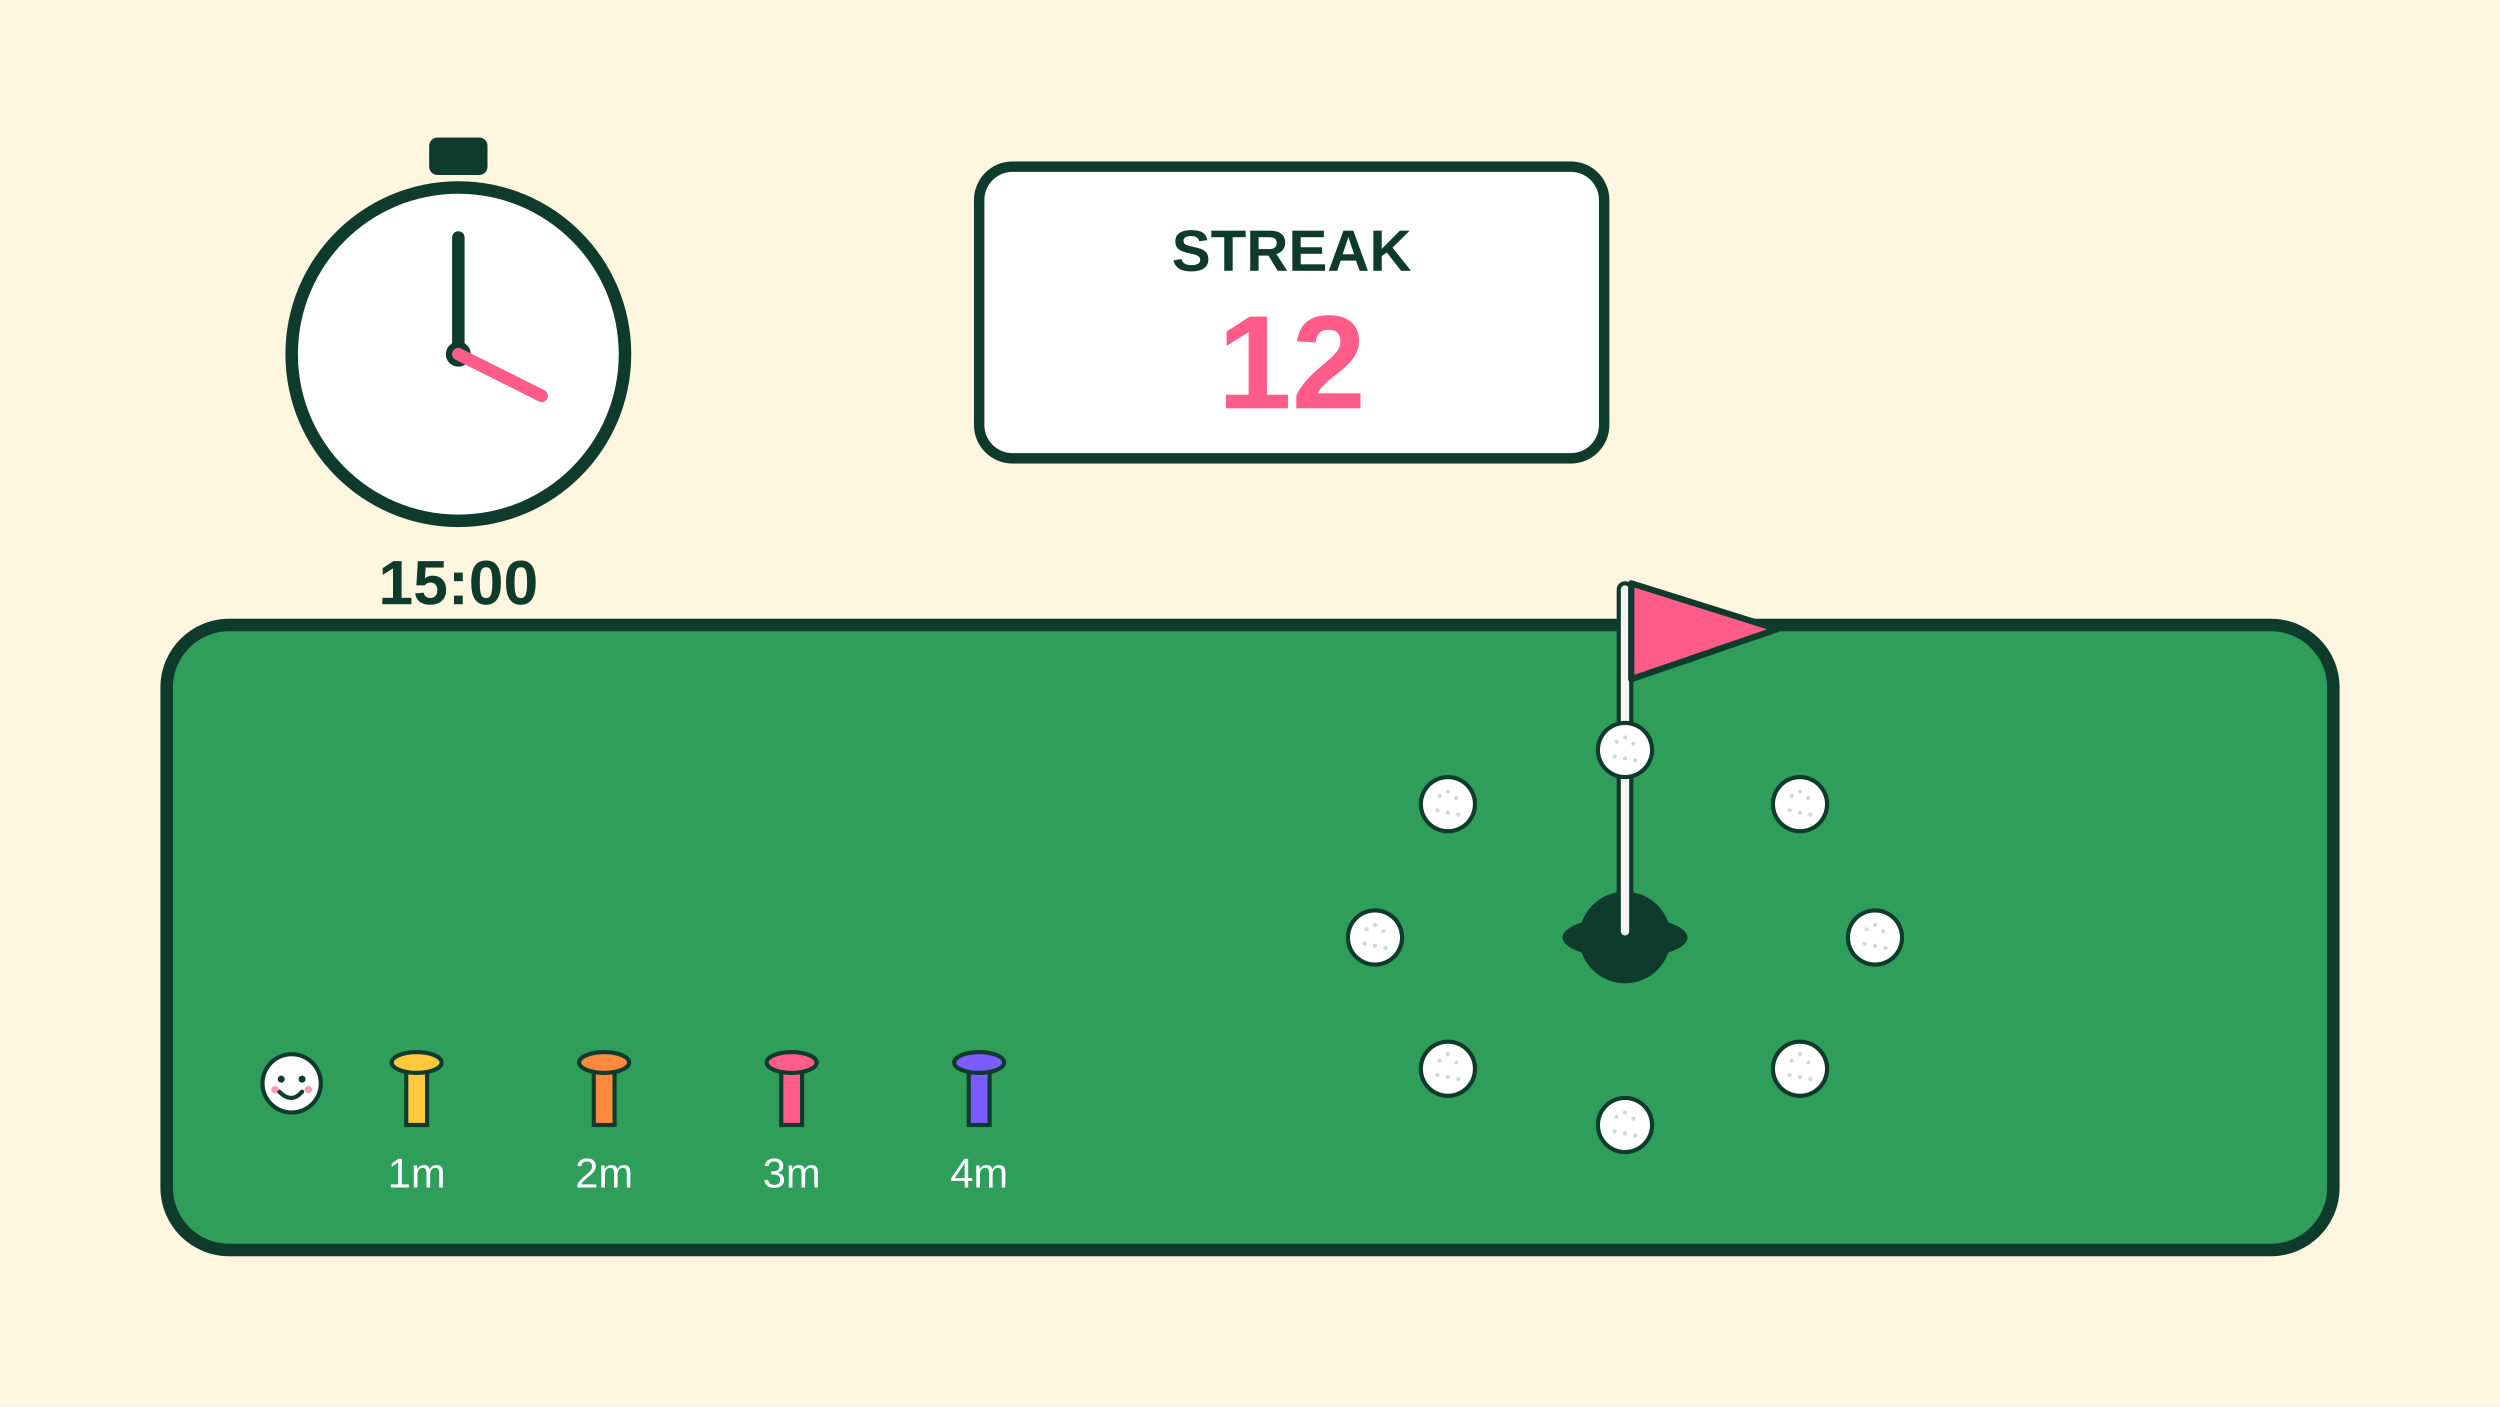
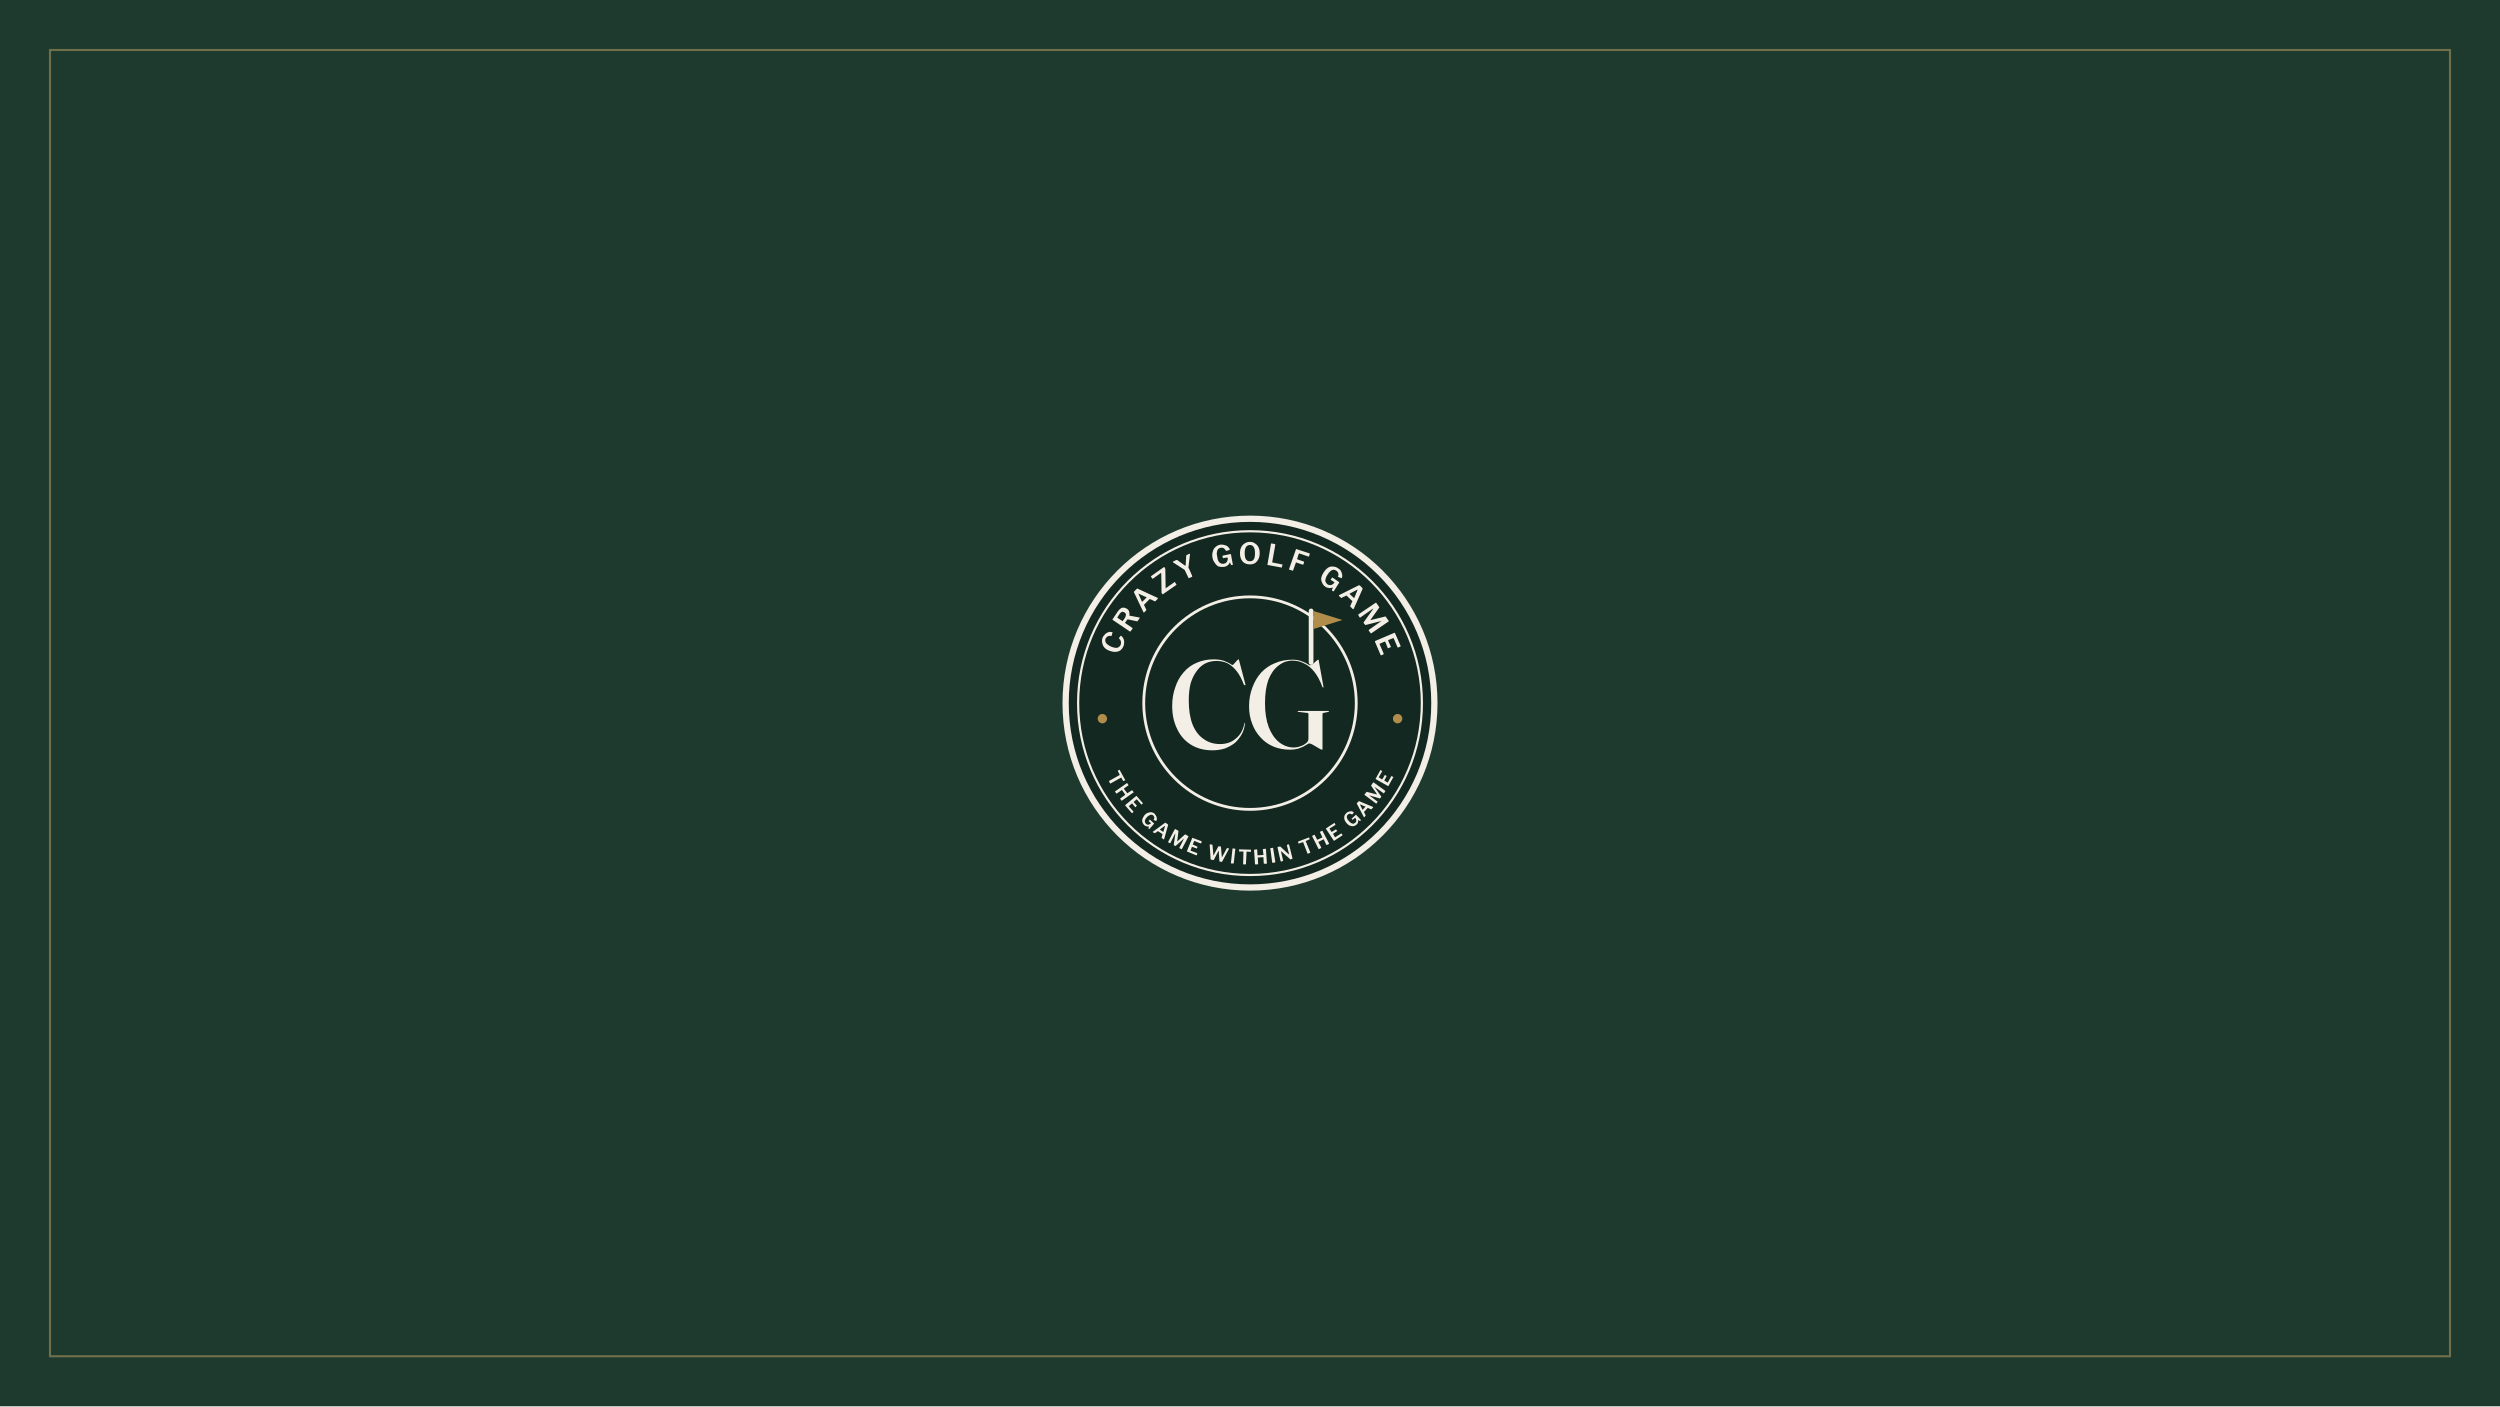
- <svg xmlns="http://www.w3.org/2000/svg" viewBox="0 0 1200 675" role="img" aria-labelledby="practice-t">
-   <rect width="1200" height="675" fill="#fff6e0" />
-   <rect x="80" y="300" width="1040" height="300" rx="30" fill="#2f9e5b" stroke="#0e3b2c" stroke-width="6" />
-   <circle cx="780" cy="450" r="22" fill="#0e3b2c" />
-   <g>
-     <ellipse cx="780" cy="450" rx="30" ry="10" fill="#0e3b2c" />
-     <rect x="777" y="280" width="6" height="170" rx="3" fill="#f5f5f5" stroke="#0e3b2c" stroke-width="2" />
-     <path d="M783 280 l70 22 l-70 24 z" fill="#ff5c8a" stroke="#0e3b2c" stroke-width="3" stroke-linejoin="round" />
-   </g>
-   <circle cx="900" cy="450" r="13" fill="#fff" stroke="#0e3b2c" stroke-width="2" />
-   <circle cx="896" cy="446" r="1.0" fill="#cfd8d3" />
-   <circle cx="904" cy="447" r="1.0" fill="#cfd8d3" />
-   <circle cx="900" cy="454" r="1.0" fill="#cfd8d3" />
-   <circle cx="895" cy="453" r="1.0" fill="#cfd8d3" />
-   <circle cx="905" cy="455" r="1.0" fill="#cfd8d3" />
-   <circle cx="900" cy="444" r="1.0" fill="#cfd8d3" />
-   <circle cx="864" cy="513" r="13" fill="#fff" stroke="#0e3b2c" stroke-width="2" />
-   <circle cx="860" cy="509" r="1.0" fill="#cfd8d3" />
-   <circle cx="868" cy="510" r="1.0" fill="#cfd8d3" />
-   <circle cx="864" cy="517" r="1.0" fill="#cfd8d3" />
-   <circle cx="859" cy="516" r="1.0" fill="#cfd8d3" />
-   <circle cx="869" cy="518" r="1.0" fill="#cfd8d3" />
-   <circle cx="864" cy="506" r="1.0" fill="#cfd8d3" />
-   <circle cx="780" cy="540" r="13" fill="#fff" stroke="#0e3b2c" stroke-width="2" />
-   <circle cx="776" cy="536" r="1.0" fill="#cfd8d3" />
-   <circle cx="784" cy="537" r="1.0" fill="#cfd8d3" />
-   <circle cx="780" cy="544" r="1.0" fill="#cfd8d3" />
-   <circle cx="775" cy="543" r="1.0" fill="#cfd8d3" />
-   <circle cx="785" cy="545" r="1.0" fill="#cfd8d3" />
-   <circle cx="780" cy="534" r="1.0" fill="#cfd8d3" />
-   <circle cx="695" cy="513" r="13" fill="#fff" stroke="#0e3b2c" stroke-width="2" />
-   <circle cx="691" cy="509" r="1.0" fill="#cfd8d3" />
-   <circle cx="699" cy="510" r="1.0" fill="#cfd8d3" />
-   <circle cx="695" cy="517" r="1.0" fill="#cfd8d3" />
-   <circle cx="690" cy="516" r="1.0" fill="#cfd8d3" />
-   <circle cx="700" cy="518" r="1.0" fill="#cfd8d3" />
-   <circle cx="695" cy="506" r="1.0" fill="#cfd8d3" />
-   <circle cx="660" cy="450" r="13" fill="#fff" stroke="#0e3b2c" stroke-width="2" />
-   <circle cx="656" cy="446" r="1.0" fill="#cfd8d3" />
-   <circle cx="664" cy="447" r="1.0" fill="#cfd8d3" />
-   <circle cx="660" cy="454" r="1.0" fill="#cfd8d3" />
-   <circle cx="655" cy="453" r="1.0" fill="#cfd8d3" />
-   <circle cx="665" cy="455" r="1.0" fill="#cfd8d3" />
-   <circle cx="660" cy="444" r="1.0" fill="#cfd8d3" />
-   <circle cx="695" cy="386" r="13" fill="#fff" stroke="#0e3b2c" stroke-width="2" />
-   <circle cx="691" cy="382" r="1.0" fill="#cfd8d3" />
-   <circle cx="699" cy="383" r="1.0" fill="#cfd8d3" />
-   <circle cx="695" cy="390" r="1.0" fill="#cfd8d3" />
-   <circle cx="690" cy="389" r="1.0" fill="#cfd8d3" />
-   <circle cx="700" cy="391" r="1.0" fill="#cfd8d3" />
-   <circle cx="695" cy="380" r="1.0" fill="#cfd8d3" />
-   <circle cx="780" cy="360" r="13" fill="#fff" stroke="#0e3b2c" stroke-width="2" />
-   <circle cx="776" cy="356" r="1.0" fill="#cfd8d3" />
-   <circle cx="784" cy="357" r="1.0" fill="#cfd8d3" />
-   <circle cx="780" cy="364" r="1.0" fill="#cfd8d3" />
-   <circle cx="775" cy="363" r="1.0" fill="#cfd8d3" />
-   <circle cx="785" cy="365" r="1.0" fill="#cfd8d3" />
-   <circle cx="780" cy="354" r="1.0" fill="#cfd8d3" />
-   <circle cx="864" cy="386" r="13" fill="#fff" stroke="#0e3b2c" stroke-width="2" />
-   <circle cx="860" cy="382" r="1.0" fill="#cfd8d3" />
-   <circle cx="868" cy="383" r="1.0" fill="#cfd8d3" />
-   <circle cx="864" cy="390" r="1.0" fill="#cfd8d3" />
-   <circle cx="859" cy="389" r="1.0" fill="#cfd8d3" />
-   <circle cx="869" cy="391" r="1.0" fill="#cfd8d3" />
-   <circle cx="864" cy="380" r="1.0" fill="#cfd8d3" />
-   <g transform="translate(200 540)">
-     <rect x="-5" y="-30" width="10" height="30" fill="#ffc93c" stroke="#0e3b2c" stroke-width="2" />
-     <ellipse cx="0" cy="-30" rx="12" ry="5" fill="#ffc93c" stroke="#0e3b2c" stroke-width="2" />
-     <text x="0" y="30" text-anchor="middle" font-family="Arial" font-size="20" fill="#fff">1m</text>
-   </g>
-   <g transform="translate(290 540)">
-     <rect x="-5" y="-30" width="10" height="30" fill="#ff8a3d" stroke="#0e3b2c" stroke-width="2" />
-     <ellipse cx="0" cy="-30" rx="12" ry="5" fill="#ff8a3d" stroke="#0e3b2c" stroke-width="2" />
-     <text x="0" y="30" text-anchor="middle" font-family="Arial" font-size="20" fill="#fff">2m</text>
-   </g>
-   <g transform="translate(380 540)">
-     <rect x="-5" y="-30" width="10" height="30" fill="#ff5c8a" stroke="#0e3b2c" stroke-width="2" />
-     <ellipse cx="0" cy="-30" rx="12" ry="5" fill="#ff5c8a" stroke="#0e3b2c" stroke-width="2" />
-     <text x="0" y="30" text-anchor="middle" font-family="Arial" font-size="20" fill="#fff">3m</text>
-   </g>
-   <g transform="translate(470 540)">
-     <rect x="-5" y="-30" width="10" height="30" fill="#7b5cff" stroke="#0e3b2c" stroke-width="2" />
-     <ellipse cx="0" cy="-30" rx="12" ry="5" fill="#7b5cff" stroke="#0e3b2c" stroke-width="2" />
-     <text x="0" y="30" text-anchor="middle" font-family="Arial" font-size="20" fill="#fff">4m</text>
-   </g>
-   <circle cx="140" cy="520" r="14" fill="#fff" stroke="#0e3b2c" stroke-width="2" />
-   <circle cx="135" cy="518" r="1.7" fill="#0e3b2c" />
-   <circle cx="145" cy="518" r="1.7" fill="#0e3b2c" />
-   <path d="M134 524 q6 6 11 0" stroke="#0e3b2c" stroke-width="2" fill="none" stroke-linecap="round" />
-   <circle cx="132" cy="523" r="1.8" fill="#ff5c8a" opacity=".6" />
-   <circle cx="148" cy="523" r="1.8" fill="#ff5c8a" opacity=".6" />
-   <g transform="translate(220 170)">
-     <circle r="80" fill="#fff" stroke="#0e3b2c" stroke-width="6" />
-     <circle r="6" fill="#0e3b2c" />
-     <line x1="0" y1="0" x2="0" y2="-56" stroke="#0e3b2c" stroke-width="6" stroke-linecap="round" />
-     <line x1="0" y1="0" x2="40" y2="20" stroke="#ff5c8a" stroke-width="6" stroke-linecap="round" />
-     <rect x="-14" y="-104" width="28" height="18" rx="4" fill="#0e3b2c" />
-   </g>
-   <text x="220" y="290" text-anchor="middle" font-family="Arial Rounded MT Bold,Arial" font-weight="700" font-size="30" fill="#0e3b2c">15:00</text>
-   <g transform="translate(620 150)">
-     <rect x="-150" y="-70" width="300" height="140" rx="16" fill="#fff" stroke="#0e3b2c" stroke-width="5" />
-     <text x="0" y="-20" text-anchor="middle" font-family="Arial" font-weight="700" font-size="28" fill="#0e3b2c">STREAK</text>
-     <text x="0" y="46" text-anchor="middle" font-family="Arial Rounded MT Bold,Arial" font-weight="700" font-size="64" fill="#ff5c8a">12</text>
+ <svg xmlns="http://www.w3.org/2000/svg" viewBox="0 0 1200 675" width="1200" height="675" role="img" aria-label="Crazy Golf Game">
+   <rect width="1200" height="675" fill="#1E3A2F" />
+   <rect x="24" y="24" width="1152" height="627" fill="none" stroke="#C2A465" stroke-width="1" opacity=".5" />
+   <g transform="translate(510 247.5) scale(1.5)">
+     <circle cx="60.0" cy="60.0" r="59.0" fill="#132820" stroke="#F4EFE6" stroke-width="2" />
+     <circle cx="60.0" cy="60.0" r="55.0" fill="none" stroke="#F4EFE6" stroke-width=".7" />
+     <circle cx="60.0" cy="60.0" r="34" fill="none" stroke="#F4EFE6" stroke-width=".9" />
+     <path d="M12.9 38.9Q13.1 38.5 13.5 38.1Q13.8 37.7 14.2 37.5Q14.6 37.3 15 37.2Q15.5 37.2 15.9 37.3Q16 37.3 16 37.3Q16.1 37.4 16 37.4L15.7 38.5Q15.6 38.5 15.6 38.5Q15.6 38.5 15.5 38.5Q15 38.4 14.5 38.6Q14.1 38.8 13.8 39.3Q13.5 40 13.9 40.7Q14.3 41.3 15.5 41.9Q16.7 42.4 17.5 42.3Q18.2 42.1 18.6 41.4Q18.8 40.8 18.7 40.3Q18.6 39.8 18.1 39.3Q18 39.3 18.1 39.1L18.6 38.5Q18.6 38.4 18.7 38.4Q18.7 38.4 18.8 38.5Q19 38.6 19.2 38.9Q19.4 39.1 19.5 39.4Q19.7 39.7 19.7 40.1Q19.8 40.5 19.7 40.9Q19.7 41.4 19.5 41.8Q19.1 42.7 18.4 43.2Q17.7 43.6 16.8 43.6Q15.9 43.6 14.9 43.2Q13.9 42.8 13.3 42.1Q12.8 41.4 12.7 40.6Q12.5 39.8 12.9 38.9Z M24.6 32.6Q24.7 32.6 24.7 32.7Q24.7 32.7 24.7 32.8L24 33.8Q24 33.9 23.8 33.8L20.9 33.2Q20.8 33.2 20.7 33.3L20 34.3Q20 34.3 20 34.3Q20 34.4 20.1 34.4L22.3 35.9Q22.5 36 22.4 36.2L21.8 37Q21.7 37.1 21.7 37.1Q21.6 37.1 21.6 37.1L16.1 33.4Q15.9 33.3 16 33.2L17.6 30.8Q18.3 29.8 19 29.5Q19.8 29.3 20.6 29.8Q21 30 21.2 30.4Q21.4 30.8 21.4 31.2Q21.5 31.5 21.4 31.9Q21.3 32 21.4 32L24.6 32.6ZM20 32.7Q20.3 32.1 20.3 31.7Q20.3 31.3 19.9 31Q19.4 30.7 19 30.8Q18.6 31 18.3 31.4L17.6 32.5Q17.5 32.7 17.6 32.7L19.1 33.7Q19.2 33.8 19.3 33.7L20 32.7Z M26.1 31Q26.1 31 26 31Q26 31 25.9 30.9L22.9 24.6Q22.8 24.5 22.9 24.4Q22.9 24.4 22.9 24.3L23.8 23.4Q23.9 23.3 24.1 23.4L30.4 26.3Q30.5 26.4 30.5 26.4Q30.5 26.5 30.5 26.6L29.7 27.4Q29.6 27.5 29.5 27.4L28 26.7Q28 26.7 27.9 26.7Q27.9 26.7 27.9 26.7L26.1 28.5Q26.1 28.5 26.1 28.6L26.8 30.1Q26.9 30.2 26.8 30.2Q26.8 30.3 26.8 30.3L26.1 31ZM26.9 26.2Q27 26.1 26.8 26.1L24.4 25Q24.3 24.9 24.3 25Q24.3 25 24.3 25L25.4 27.5Q25.5 27.6 25.6 27.5Z M32.2 25.1Q32.1 25.2 32.1 25.2Q32 25.2 32 25.1L31.8 24.9Q31.7 24.8 31.7 24.7Q31.7 24.7 31.7 24.5L31.6 18.5Q31.6 18.3 31.4 18.4L28.9 20.2Q28.9 20.2 28.8 20.2Q28.8 20.2 28.7 20.1L28.3 19.5Q28.2 19.4 28.3 19.4L32.4 16.5Q32.5 16.4 32.6 16.5L32.8 16.8Q32.8 16.8 32.8 16.9Q32.9 16.9 32.9 17.1L33 23.2Q33 23.3 33 23.3Q33.1 23.3 33.1 23.2L35.8 21.3Q35.9 21.2 36 21.3L36.4 22Q36.5 22 36.5 22.1Q36.5 22.1 36.4 22.2L32.2 25.1Z M40.6 12.2Q40.7 12.2 40.7 12.2Q40.8 12.3 40.8 12.3L40.3 16.6Q40.3 16.7 40.3 16.8Q40.4 16.8 40.5 17L41.5 19.3Q41.6 19.5 41.4 19.6L40.5 20Q40.4 20 40.4 20Q40.3 20 40.3 19.9L39.2 17.6Q39.1 17.5 39.1 17.4Q39 17.4 39 17.3L35.3 14.9Q35.3 14.9 35.3 14.8Q35.3 14.8 35.4 14.7L36.4 14.2Q36.5 14.2 36.6 14.2Q36.6 14.2 36.7 14.2L39.2 16Q39.3 16 39.3 16Q39.4 16 39.4 15.9L39.6 12.9Q39.6 12.8 39.6 12.7Q39.7 12.7 39.8 12.6L40.6 12.2Z M51.7 16.4Q50.8 16.5 50 16.3Q49.3 16 48.8 15.2Q48.2 14.5 48 13.5Q47.8 12.4 48.1 11.5Q48.3 10.6 48.9 10.1Q49.5 9.5 50.4 9.3Q51.2 9.2 51.8 9.4Q52.4 9.5 52.9 9.9Q53.3 10.3 53.5 10.7Q53.5 10.8 53.5 10.9Q53.5 10.9 53.4 11L52.4 11.3Q52.4 11.3 52.3 11.3Q52.3 11.3 52.3 11.2Q52.1 10.9 51.9 10.7Q51.7 10.4 51.3 10.3Q51 10.2 50.6 10.3Q50.1 10.4 49.8 10.7Q49.5 11.1 49.4 11.7Q49.3 12.3 49.5 13.1Q49.6 14 49.9 14.6Q50.2 15.1 50.7 15.3Q51.1 15.5 51.6 15.4Q52 15.3 52.2 15.2Q52.4 15 52.6 14.8Q52.7 14.6 52.8 14.3Q52.9 14.1 52.9 13.8L52.8 13.5Q52.8 13.3 52.7 13.4L51.4 13.6Q51.4 13.6 51.3 13.6Q51.3 13.6 51.3 13.5L51.2 12.9Q51.1 12.8 51.3 12.8L53.7 12.3Q53.8 12.3 53.9 12.3Q53.9 12.4 53.9 12.4L54.5 15.6Q54.6 15.7 54.5 15.7Q54.5 15.7 54.4 15.8L54.2 15.8Q54.1 15.8 54 15.8Q54 15.8 53.9 15.7L53.6 15Q53.6 15 53.5 15Q53.5 15 53.5 15.1Q53.4 15.3 53.2 15.6Q52.9 15.9 52.6 16.1Q52.2 16.3 51.7 16.4Z M60 15.6Q59 15.6 58.3 15.2Q57.6 14.8 57.2 14Q56.8 13.2 56.8 12Q56.8 10.9 57.2 10.1Q57.6 9.3 58.3 8.9Q59 8.4 60 8.4Q60.9 8.4 61.6 8.9Q62.3 9.3 62.7 10.1Q63.1 10.9 63.1 12Q63.1 13.1 62.7 13.9Q62.3 14.7 61.6 15.2Q60.9 15.6 60 15.6ZM60 14.6Q60.8 14.6 61.2 14Q61.6 13.4 61.6 12Q61.6 10.7 61.2 10.1Q60.8 9.4 60 9.4Q59.1 9.4 58.7 10.1Q58.3 10.7 58.3 12Q58.3 13.4 58.7 14Q59.1 14.6 60 14.6Z M66.7 9.1Q66.7 8.9 66.9 8.9L68 9.1Q68.1 9.2 68.1 9.3L67.1 14.9Q67.1 15 67.2 15L70.2 15.6Q70.4 15.6 70.4 15.7L70.2 16.5Q70.2 16.5 70.2 16.6Q70.1 16.6 70 16.6L65.7 15.8Q65.6 15.8 65.6 15.8Q65.6 15.7 65.6 15.6L66.7 9.1Z M74.7 10.8Q74.7 10.6 74.8 10.7L79.1 12.1Q79.2 12.2 79.1 12.3L78.9 13Q78.9 13.1 78.7 13.1L75.8 12.1Q75.7 12.1 75.6 12.2L75.1 13.8Q75 14 75.2 14L77.2 14.7Q77.4 14.8 77.3 14.9L77.1 15.6Q77 15.7 76.9 15.7L74.8 15Q74.7 14.9 74.7 15L73.8 17.5Q73.8 17.7 73.6 17.6L72.6 17.3Q72.5 17.2 72.5 17.2Q72.5 17.1 72.5 17.1L74.7 10.8Z M84.2 22.8Q83.4 22.3 83.1 21.5Q82.7 20.8 82.8 19.9Q83 19 83.6 18.1Q84.2 17.2 84.9 16.7Q85.7 16.2 86.5 16.3Q87.4 16.3 88.1 16.8Q88.8 17.2 89.1 17.7Q89.4 18.3 89.5 18.9Q89.6 19.4 89.4 19.9Q89.3 20 89.3 20Q89.2 20.1 89.2 20L88.2 19.6Q88.1 19.6 88.1 19.5Q88.1 19.5 88.2 19.4Q88.3 19.1 88.3 18.8Q88.3 18.4 88.1 18.1Q87.9 17.8 87.6 17.6Q87.1 17.3 86.7 17.3Q86.2 17.4 85.8 17.7Q85.3 18.1 84.8 18.9Q84.3 19.6 84.2 20.2Q84 20.8 84.2 21.2Q84.4 21.7 84.8 22Q85.1 22.2 85.4 22.2Q85.7 22.3 85.9 22.2Q86.2 22.2 86.4 22Q86.6 21.9 86.8 21.7L87 21.4Q87.1 21.3 87 21.3L85.9 20.6Q85.9 20.5 85.8 20.5Q85.8 20.4 85.9 20.4L86.2 19.9Q86.3 19.8 86.4 19.8L88.4 21.2Q88.5 21.2 88.5 21.3Q88.6 21.4 88.5 21.5L86.8 24.2Q86.7 24.2 86.7 24.2Q86.6 24.2 86.6 24.2L86.4 24.1Q86.3 24 86.3 24Q86.2 23.9 86.2 23.8L86.5 23.1Q86.5 23 86.5 23Q86.4 23 86.4 23Q86.1 23.1 85.8 23.2Q85.4 23.2 85 23.1Q84.6 23.1 84.2 22.8Z M88.5 25.7Q88.4 25.6 88.4 25.5Q88.5 25.5 88.6 25.4L94.8 22.3Q94.9 22.3 95 22.3Q95 22.3 95.1 22.3L95.9 23.1Q96.1 23.3 96 23.5L93.2 29.8Q93.1 29.9 93.1 29.9Q93 30 92.9 29.9L92.1 29.1Q92 29 92.1 28.9L92.7 27.5Q92.8 27.4 92.8 27.4Q92.8 27.3 92.7 27.3L90.9 25.6Q90.9 25.6 90.8 25.6L89.3 26.3Q89.3 26.4 89.2 26.4Q89.2 26.3 89.1 26.3L88.5 25.7ZM93.2 26.3Q93.3 26.4 93.4 26.3L94.4 23.8Q94.5 23.7 94.4 23.7Q94.4 23.7 94.3 23.7L92 24.9Q91.8 25 91.9 25.1Z M94.7 31.9Q94.6 31.7 94.7 31.6L100.2 27.9Q100.3 27.8 100.4 27.9L101.3 29.2Q101.4 29.3 101.4 29.3Q101.4 29.4 101.3 29.5L98.6 33.3Q98.5 33.4 98.6 33.4Q98.6 33.5 98.7 33.4L103.2 32.3Q103.4 32.2 103.4 32.3L104.4 33.7Q104.5 33.8 104.3 33.9L98.9 37.6Q98.7 37.8 98.6 37.6L98 36.8Q98 36.7 98 36.6Q98 36.6 98.1 36.5L102.1 33.7Q102.2 33.7 102.1 33.7Q102.1 33.7 102.1 33.7L97 35Q96.8 35 96.8 34.9L96.4 34.4Q96.3 34.2 96.4 34.1L99.4 29.9Q99.4 29.8 99.4 29.8Q99.4 29.8 99.3 29.8L95.3 32.6Q95.3 32.6 95.2 32.6Q95.2 32.6 95.1 32.6L94.7 31.9Z M106.2 37.5Q106.3 37.4 106.4 37.6L108.2 41.7Q108.2 41.9 108.1 41.9L107.4 42.2Q107.3 42.3 107.2 42.1L106 39.3Q105.9 39.1 105.8 39.2L104.3 39.8Q104.2 39.9 104.2 40L105.1 42Q105.1 42.1 105 42.1L104.3 42.4Q104.2 42.5 104.2 42.5Q104.2 42.4 104.1 42.4L103.3 40.4Q103.2 40.3 103.1 40.3L101.5 41Q101.4 41.1 101.5 41.2L102.8 44.2Q102.8 44.3 102.7 44.4L102 44.7Q102 44.7 101.9 44.7Q101.9 44.7 101.8 44.6L100 40.4Q99.9 40.2 100.1 40.1L106.2 37.5Z" fill="#F4EFE6" />
+     <path d="M18.1 81.4Q18.2 81.3 18.2 81.3Q18.3 81.4 18.3 81.4L20 84.5Q20.1 84.6 20.1 84.6Q20.1 84.7 20 84.7L19.6 84.9Q19.5 85 19.4 84.9L18.8 83.8Q18.8 83.7 18.8 83.8L15.4 85.7Q15.3 85.7 15.2 85.7L14.9 85Q14.8 84.9 14.9 84.9L18.3 83Q18.3 82.9 18.3 82.9L17.7 81.7Q17.6 81.6 17.7 81.6Z M19.1 87.9Q19 87.8 19 87.8L17.4 88.9Q17.3 89 17.2 88.9L16.8 88.3Q16.8 88.3 16.8 88.2Q16.8 88.2 16.9 88.2L20.6 85.6Q20.6 85.5 20.7 85.6L21.1 86.2Q21.2 86.3 21.1 86.3L19.7 87.3Q19.6 87.4 19.7 87.5L20.7 88.8Q20.7 88.9 20.8 88.8L22.2 87.9Q22.3 87.8 22.3 87.9L22.8 88.5Q22.8 88.6 22.7 88.6L19 91.2Q19 91.3 18.9 91.3Q18.9 91.3 18.9 91.2L18.5 90.7Q18.4 90.5 18.5 90.5L20 89.4Q20.1 89.3 20.1 89.3Z M23.6 89.7Q23.6 89.6 23.7 89.7L25.7 92Q25.8 92.1 25.7 92.1L25.4 92.4Q25.3 92.5 25.2 92.4L23.8 90.8Q23.7 90.8 23.7 90.8L22.8 91.6Q22.7 91.6 22.8 91.7L23.8 92.8Q23.8 92.9 23.7 92.9L23.4 93.3Q23.3 93.3 23.3 93.3Q23.3 93.3 23.2 93.2L22.3 92.1Q22.2 92.1 22.2 92.1L21.3 92.9Q21.2 93 21.2 93L22.7 94.7Q22.8 94.8 22.7 94.8L22.3 95.2Q22.3 95.2 22.3 95.2Q22.2 95.2 22.2 95.2L20.1 92.8Q20.1 92.7 20.1 92.6L23.6 89.7Z M26.2 99.1Q25.8 98.7 25.6 98.2Q25.4 97.6 25.6 97Q25.8 96.5 26.2 95.9Q26.7 95.3 27.3 95.1Q27.9 94.9 28.4 94.9Q29 95 29.5 95.4Q29.8 95.8 30 96.2Q30.2 96.6 30.2 97Q30.2 97.4 30 97.7Q30 97.7 29.9 97.8Q29.9 97.8 29.9 97.7L29.2 97.4Q29.2 97.3 29.2 97.3Q29.2 97.3 29.2 97.2Q29.3 97 29.4 96.8Q29.4 96.6 29.3 96.4Q29.2 96.1 29 95.9Q28.7 95.7 28.4 95.7Q28.1 95.7 27.8 95.9Q27.4 96.1 27 96.5Q26.6 97 26.4 97.4Q26.3 97.8 26.4 98.1Q26.5 98.4 26.7 98.6Q26.9 98.8 27.1 98.9Q27.3 98.9 27.5 98.9Q27.6 98.9 27.8 98.8Q28 98.7 28.1 98.6L28.3 98.5Q28.3 98.4 28.3 98.4L27.6 97.8Q27.6 97.8 27.6 97.7Q27.6 97.7 27.6 97.7L27.9 97.3Q27.9 97.3 28 97.3L29.2 98.4Q29.3 98.5 29.3 98.5Q29.3 98.6 29.3 98.6L27.8 100.3Q27.8 100.3 27.8 100.3Q27.8 100.3 27.7 100.3L27.6 100.2Q27.5 100.1 27.5 100.1Q27.5 100.1 27.5 100L27.7 99.5Q27.8 99.5 27.7 99.5Q27.7 99.5 27.7 99.5Q27.5 99.5 27.3 99.5Q27 99.5 26.8 99.4Q26.5 99.3 26.2 99.1Z M28.9 101.3Q28.9 101.2 28.9 101.2Q28.9 101.1 29 101.1L32.8 98.3Q32.9 98.3 32.9 98.3Q33 98.3 33 98.3L33.7 98.8Q33.8 98.9 33.8 99L32.5 103.6Q32.5 103.6 32.5 103.6Q32.4 103.7 32.4 103.6L31.8 103.2Q31.7 103.2 31.7 103.1L32 102Q32 102 32 102Q32 101.9 32 101.9L30.6 101Q30.6 100.9 30.5 101L29.6 101.6Q29.6 101.6 29.5 101.6Q29.5 101.6 29.5 101.6L28.9 101.3ZM32.2 101.2Q32.3 101.2 32.3 101.1L32.8 99.4Q32.8 99.3 32.8 99.3Q32.7 99.3 32.7 99.3L31.2 100.4Q31.1 100.4 31.2 100.5Z M33.9 104.6Q33.8 104.5 33.8 104.4L35.9 100.4Q36 100.3 36.1 100.3L37 100.8Q37.1 100.9 37.1 100.9Q37.1 100.9 37.1 101L36.7 104.2Q36.7 104.2 36.7 104.3Q36.7 104.3 36.8 104.2L39.1 102.1Q39.2 102 39.3 102L40.3 102.6Q40.4 102.6 40.3 102.7L38.2 106.7Q38.1 106.8 38 106.7L37.4 106.4Q37.4 106.4 37.3 106.4Q37.3 106.3 37.4 106.3L38.9 103.3Q38.9 103.3 38.9 103.3Q38.9 103.3 38.9 103.3L36.2 105.7Q36.2 105.8 36.1 105.7L35.7 105.5Q35.6 105.5 35.6 105.4L36.1 101.9Q36.1 101.8 36.1 101.8Q36.1 101.8 36 101.8L34.5 104.8Q34.5 104.8 34.4 104.8Q34.4 104.8 34.3 104.8L33.9 104.6Z M41.5 103.2Q41.5 103.1 41.6 103.1L44.5 104.2Q44.6 104.3 44.5 104.4L44.4 104.8Q44.3 104.9 44.2 104.9L42.2 104.1Q42.1 104.1 42.1 104.2L41.7 105.2Q41.7 105.3 41.8 105.3L43.1 105.9Q43.2 105.9 43.2 106L43 106.5Q43 106.5 42.9 106.5Q42.9 106.5 42.9 106.5L41.5 106Q41.4 105.9 41.4 106L41 107.1Q40.9 107.2 41 107.2L43.1 108Q43.2 108.1 43.1 108.2L43 108.6Q42.9 108.7 42.9 108.7Q42.9 108.7 42.8 108.7L39.9 107.5Q39.8 107.5 39.8 107.4L41.5 103.2Z M53.2 106.5Q53.3 106.5 53.3 106.5Q53.3 106.6 53.3 106.6L51.1 110.7Q51 110.8 50.9 110.8L50.3 110.7Q50.2 110.7 50.2 110.5L50 107.3Q50 107.3 49.9 107.3Q49.9 107.3 49.9 107.3L48.4 110.2Q48.3 110.3 48.2 110.2L47.6 110.1Q47.5 110.1 47.4 110L47.1 105.3Q47.1 105.3 47.1 105.2Q47.2 105.2 47.3 105.2L47.9 105.3Q48 105.3 48 105.4Q48 105.4 48 105.5L48.3 108.8Q48.3 108.8 48.3 108.8Q48.3 108.8 48.3 108.8L49.9 105.8Q49.9 105.8 49.9 105.8Q50 105.8 50 105.8L50.6 105.9Q50.7 105.9 50.7 105.9Q50.7 106 50.7 106L51 109.4Q51 109.4 51 109.4Q51 109.4 51 109.4L52.6 106.4Q52.6 106.4 52.6 106.4Q52.7 106.3 52.7 106.4L53.2 106.5Z M55.3 106.6Q55.3 106.6 55.3 106.7L54.8 111.2Q54.8 111.3 54.8 111.3Q54.8 111.3 54.7 111.3L54 111.3Q53.9 111.2 53.9 111.2Q53.9 111.2 53.9 111.1L54.4 106.6Q54.4 106.5 54.5 106.5Z M56.5 106.9Q56.5 106.8 56.5 106.8Q56.5 106.8 56.6 106.8L60.2 106.9Q60.2 106.9 60.3 106.9Q60.3 106.9 60.3 107L60.3 107.5Q60.3 107.6 60.2 107.6L58.9 107.5Q58.9 107.5 58.9 107.6L58.7 111.5Q58.7 111.6 58.6 111.6L57.9 111.6Q57.8 111.6 57.8 111.5L57.9 107.6Q57.9 107.5 57.9 107.5L56.6 107.5Q56.5 107.4 56.5 107.4Z M62.5 109.4Q62.4 109.5 62.5 109.5L62.6 111.4Q62.6 111.5 62.4 111.6L61.8 111.6Q61.7 111.6 61.7 111.6Q61.6 111.6 61.6 111.5L61.3 107Q61.3 106.9 61.4 106.9L62.2 106.8Q62.3 106.8 62.3 106.9L62.4 108.6Q62.4 108.7 62.5 108.7L64.2 108.6Q64.3 108.6 64.3 108.5L64.1 106.8Q64.1 106.7 64.2 106.7L65 106.6Q65.1 106.6 65.1 106.7L65.4 111.2Q65.4 111.3 65.4 111.3Q65.3 111.4 65.3 111.4L64.6 111.4Q64.5 111.4 64.4 111.3L64.3 109.4Q64.3 109.3 64.2 109.3Z M67.3 106.3Q67.4 106.3 67.4 106.4L68.1 110.8Q68.1 110.9 68.1 110.9Q68 111 67.9 111L67.3 111.1Q67.2 111.1 67.2 111.1Q67.2 111 67.1 111L66.5 106.5Q66.5 106.4 66.6 106.4Z M72.4 105.2Q72.5 105.2 72.5 105.3L73.6 109.7Q73.6 109.8 73.6 109.8Q73.5 109.8 73.5 109.8L73 110Q72.9 110 72.9 110Q72.9 110 72.8 109.9L70 107.4Q69.9 107.4 69.9 107.4Q69.9 107.4 69.9 107.4L70.6 110.4Q70.6 110.5 70.5 110.5L70 110.7Q69.9 110.7 69.8 110.6L68.8 106.2Q68.8 106.1 68.9 106L69.5 105.9Q69.6 105.9 69.6 105.9Q69.6 105.9 69.7 105.9L72.4 108.4Q72.4 108.4 72.4 108.4Q72.5 108.4 72.5 108.3L71.8 105.5Q71.8 105.4 71.9 105.3Z M75.4 104.4Q75.3 104.4 75.4 104.3Q75.4 104.3 75.4 104.3L78.8 103Q78.8 102.9 78.9 103Q78.9 103 78.9 103L79.1 103.5Q79.1 103.6 79 103.6L77.9 104.1Q77.8 104.1 77.8 104.1L79.3 107.8Q79.3 107.9 79.2 107.9L78.5 108.2Q78.4 108.2 78.4 108.1L77 104.5Q76.9 104.4 76.9 104.5L75.7 104.9Q75.6 105 75.5 104.9Z M81.9 104.4Q81.9 104.4 81.9 104.5L82.8 106.2Q82.8 106.3 82.7 106.4L82.1 106.7Q82 106.7 82 106.7Q82 106.7 81.9 106.6L79.9 102.6Q79.8 102.5 79.9 102.5L80.6 102.1Q80.6 102.1 80.7 102.2L81.5 103.7Q81.5 103.8 81.6 103.7L83.1 103Q83.2 102.9 83.1 102.8L82.4 101.3Q82.3 101.2 82.4 101.2L83.1 100.8Q83.1 100.8 83.2 100.9L85.3 104.9Q85.3 104.9 85.3 105Q85.3 105 85.2 105.1L84.6 105.4Q84.5 105.4 84.4 105.3L83.6 103.6Q83.5 103.6 83.5 103.6Z M84.3 100.2Q84.3 100.1 84.3 100.1L86.9 98.4Q87 98.3 87.1 98.4L87.3 98.8Q87.4 98.9 87.3 99L85.5 100.1Q85.4 100.2 85.5 100.3L86.1 101.2Q86.2 101.3 86.2 101.2L87.5 100.4Q87.5 100.4 87.6 100.5L87.9 100.9Q87.9 100.9 87.9 101Q87.9 101 87.8 101L86.6 101.8Q86.5 101.9 86.6 101.9L87.2 102.9Q87.3 103 87.3 102.9L89.2 101.7Q89.3 101.7 89.3 101.7L89.6 102.2Q89.6 102.2 89.6 102.2Q89.6 102.3 89.6 102.3L87 104Q86.9 104.1 86.8 104L84.3 100.2Z M94.1 98.9Q93.6 99.3 93 99.4Q92.5 99.4 91.9 99.2Q91.4 99 90.9 98.4Q90.4 97.8 90.2 97.2Q90.1 96.7 90.2 96.1Q90.4 95.6 90.9 95.1Q91.3 94.8 91.7 94.7Q92.1 94.6 92.5 94.6Q92.9 94.7 93.1 94.9Q93.2 95 93.2 95Q93.2 95 93.2 95.1L92.7 95.6Q92.7 95.7 92.7 95.7Q92.6 95.7 92.6 95.6Q92.4 95.5 92.2 95.4Q92 95.4 91.8 95.4Q91.5 95.5 91.3 95.7Q91 95.9 91 96.2Q90.9 96.5 91.1 96.9Q91.2 97.3 91.6 97.7Q92 98.2 92.4 98.4Q92.8 98.6 93.1 98.6Q93.4 98.5 93.7 98.3Q93.8 98.1 93.9 98Q94 97.8 94 97.6Q94 97.4 94 97.3Q93.9 97.1 93.9 97L93.7 96.8Q93.7 96.7 93.6 96.7L92.9 97.3Q92.9 97.3 92.9 97.3Q92.8 97.3 92.8 97.3L92.5 97Q92.5 96.9 92.6 96.9L93.8 95.8Q93.9 95.7 93.9 95.7Q94 95.7 94 95.8L95.5 97.4Q95.5 97.5 95.5 97.5Q95.5 97.5 95.4 97.5L95.3 97.7Q95.3 97.7 95.2 97.7Q95.2 97.7 95.1 97.7L94.7 97.4Q94.7 97.4 94.7 97.4Q94.6 97.4 94.6 97.5Q94.7 97.7 94.6 97.9Q94.6 98.1 94.5 98.4Q94.3 98.6 94.1 98.9Z M96.6 96.5Q96.5 96.5 96.5 96.5Q96.4 96.5 96.4 96.4L94.2 92.2Q94.2 92.1 94.2 92.1Q94.2 92.1 94.2 92L94.8 91.4Q94.9 91.3 95 91.4L99.3 93.2Q99.4 93.2 99.4 93.3Q99.4 93.3 99.4 93.4L98.9 93.9Q98.8 94 98.7 94L97.7 93.5Q97.7 93.5 97.7 93.5Q97.7 93.5 97.6 93.6L96.5 94.8Q96.5 94.8 96.5 94.9L97 95.9Q97 95.9 97 95.9Q97 96 97 96L96.6 96.5ZM96.9 93.2Q97 93.2 96.9 93.1L95.2 92.4Q95.2 92.4 95.2 92.4Q95.2 92.4 95.2 92.5L96 94.1Q96.1 94.2 96.1 94.1Z M100.5 92.1Q100.4 92.2 100.3 92.1L96.7 89.4Q96.6 89.4 96.6 89.3L97.3 88.4Q97.3 88.4 97.3 88.4Q97.4 88.3 97.4 88.4L100.5 89.2Q100.6 89.2 100.6 89.2Q100.6 89.2 100.6 89.1L98.8 86.5Q98.7 86.4 98.8 86.3L99.4 85.4Q99.5 85.3 99.6 85.4L103.2 88Q103.3 88.1 103.3 88.2L102.9 88.8Q102.8 88.8 102.8 88.9Q102.7 88.9 102.7 88.8L100 86.9Q99.9 86.8 99.9 86.9Q99.9 86.9 99.9 86.9L102 89.9Q102 89.9 102 90L101.7 90.4Q101.6 90.5 101.5 90.5L98.1 89.5Q98.1 89.5 98.1 89.5Q98.1 89.5 98.1 89.5L100.8 91.5Q100.9 91.5 100.9 91.5Q100.9 91.6 100.8 91.6L100.5 92.1Z M100.2 84.3Q100.1 84.3 100.2 84.2L101.7 81.5Q101.7 81.4 101.8 81.4L102.2 81.7Q102.3 81.7 102.3 81.8L101.2 83.7Q101.2 83.8 101.3 83.8L102.2 84.4Q102.3 84.4 102.4 84.3L103.1 83.1Q103.1 83 103.2 83L103.7 83.3Q103.7 83.3 103.7 83.3Q103.7 83.4 103.7 83.4L103 84.7Q102.9 84.8 103 84.8L104 85.4Q104.1 85.4 104.1 85.4L105.2 83.4Q105.3 83.3 105.4 83.4L105.8 83.6Q105.8 83.6 105.9 83.7Q105.9 83.7 105.8 83.8L104.3 86.5Q104.2 86.6 104.1 86.5L100.2 84.3Z" fill="#F4EFE6" />
+     <circle cx="107.24" cy="64.97" r="1.5" fill="#B08D4A" />
+     <circle cx="12.76" cy="64.97" r="1.5" fill="#B08D4A" />
+     <path d="M58.4 66.5Q58.2 68.4 57.4 69.9Q56.5 71.5 55.2 72.7Q53.8 73.8 52 74.5Q50.1 75.1 48 75.1Q44 75.1 41.1 73.3Q38.2 71.5 36.7 68.3Q35.1 65.1 35.1 60.9Q35.1 57.6 36.1 54.9Q37 52.1 38.8 50.1Q40.5 48.1 42.9 47.1Q45.4 46 48.3 46Q50.2 46 51.5 46.4Q52.8 46.9 53.5 47.3Q54.2 47.8 54.4 47.8Q54.6 47.8 55 47.3Q55.4 46.9 55.8 46.4Q56.2 46 56.3 46Q56.3 46 56.4 46Q56.5 46.1 56.5 46.3L58.5 53.9Q58.6 54.1 58.5 54.2Q58.5 54.2 58.4 54.3Q58.3 54.3 58.2 54.2Q58.1 54.2 58 54Q57 51.3 55.6 49.6Q54.3 48 52.7 47.2Q51.1 46.5 49.3 46.5Q47.3 46.5 45.7 47.3Q44.1 48.1 42.9 49.8Q41.7 51.4 41 53.7Q40.4 56.1 40.4 59.1Q40.4 63.7 41.6 66.8Q42.9 70 45.2 71.5Q47.4 73.1 50.4 73.1Q53.5 73.1 55.5 71.3Q57.6 69.6 58.2 66.5Q58.2 66.4 58.3 66.4Q58.3 66.3 58.4 66.3Q58.4 66.3 58.4 66.4Q58.5 66.5 58.4 66.5Z M83.2 74.5Q83.2 74.8 83.2 74.8Q83.1 74.9 83 74.9Q82.8 74.9 82.3 74.6Q81.8 74.3 81.1 73.9Q80.5 73.5 79.9 73.2Q79.3 72.9 78.9 72.9Q78.7 72.9 78.3 73.2Q77.8 73.5 77.1 73.9Q76.3 74.3 75.3 74.6Q74.2 74.9 72.8 74.9Q69.9 74.9 67.5 73.9Q65.1 72.9 63.4 71Q61.6 69.1 60.7 66.6Q59.7 64.1 59.7 61Q59.7 57.7 60.8 54.9Q61.8 52.2 63.6 50.2Q65.5 48.2 68 47.2Q70.5 46.1 73.6 46.1Q75.3 46.1 76.5 46.6Q77.7 47 78.4 47.5Q79 47.9 79.2 47.9Q79.5 47.9 80.1 47.5Q80.6 47 81.1 46.6Q81.6 46.1 81.9 46.1Q81.9 46.1 82 46.2Q82 46.2 82 46.4L83.5 54.7Q83.5 54.8 83.5 54.9Q83.5 54.9 83.5 55Q83.4 55 83.4 55Q83.3 55 83.2 54.9Q82.1 51.9 80.6 50Q79.1 48.1 77.3 47.3Q75.6 46.4 73.6 46.4Q71.1 46.4 69.1 48Q67.1 49.5 65.9 52.5Q64.8 55.5 64.8 60.1Q64.8 64.5 66 67.7Q67.2 70.8 69.3 72.5Q71.5 74.2 74 74.2Q74.7 74.2 75.5 74Q76.3 73.8 77.1 73.4Q77.8 73 78.3 72.5Q78.7 72 78.7 71.3V63.6Q78.7 63.4 78.6 63.2Q78.4 63.1 78 63.1L75.5 62.8Q75.3 62.8 75.3 62.7Q75.2 62.7 75.2 62.7Q75.2 62.6 75.3 62.6Q75.3 62.5 75.4 62.5H85.1Q85.2 62.5 85.3 62.6Q85.3 62.6 85.3 62.7Q85.3 62.7 85.2 62.7Q85.2 62.8 85.1 62.8L83.7 63.1Q83.5 63.1 83.3 63.2Q83.2 63.4 83.2 63.6Z" fill="#F4EFE6" />
+     <path d="M79.55 47.00 V30.50" stroke="#F4EFE6" stroke-width="1.5" stroke-linecap="round" />
+     <path d="M80.25 30.50 L89.55 33.40 L80.25 36.30 Z" fill="#B08D4A" />
  </g>
</svg>
